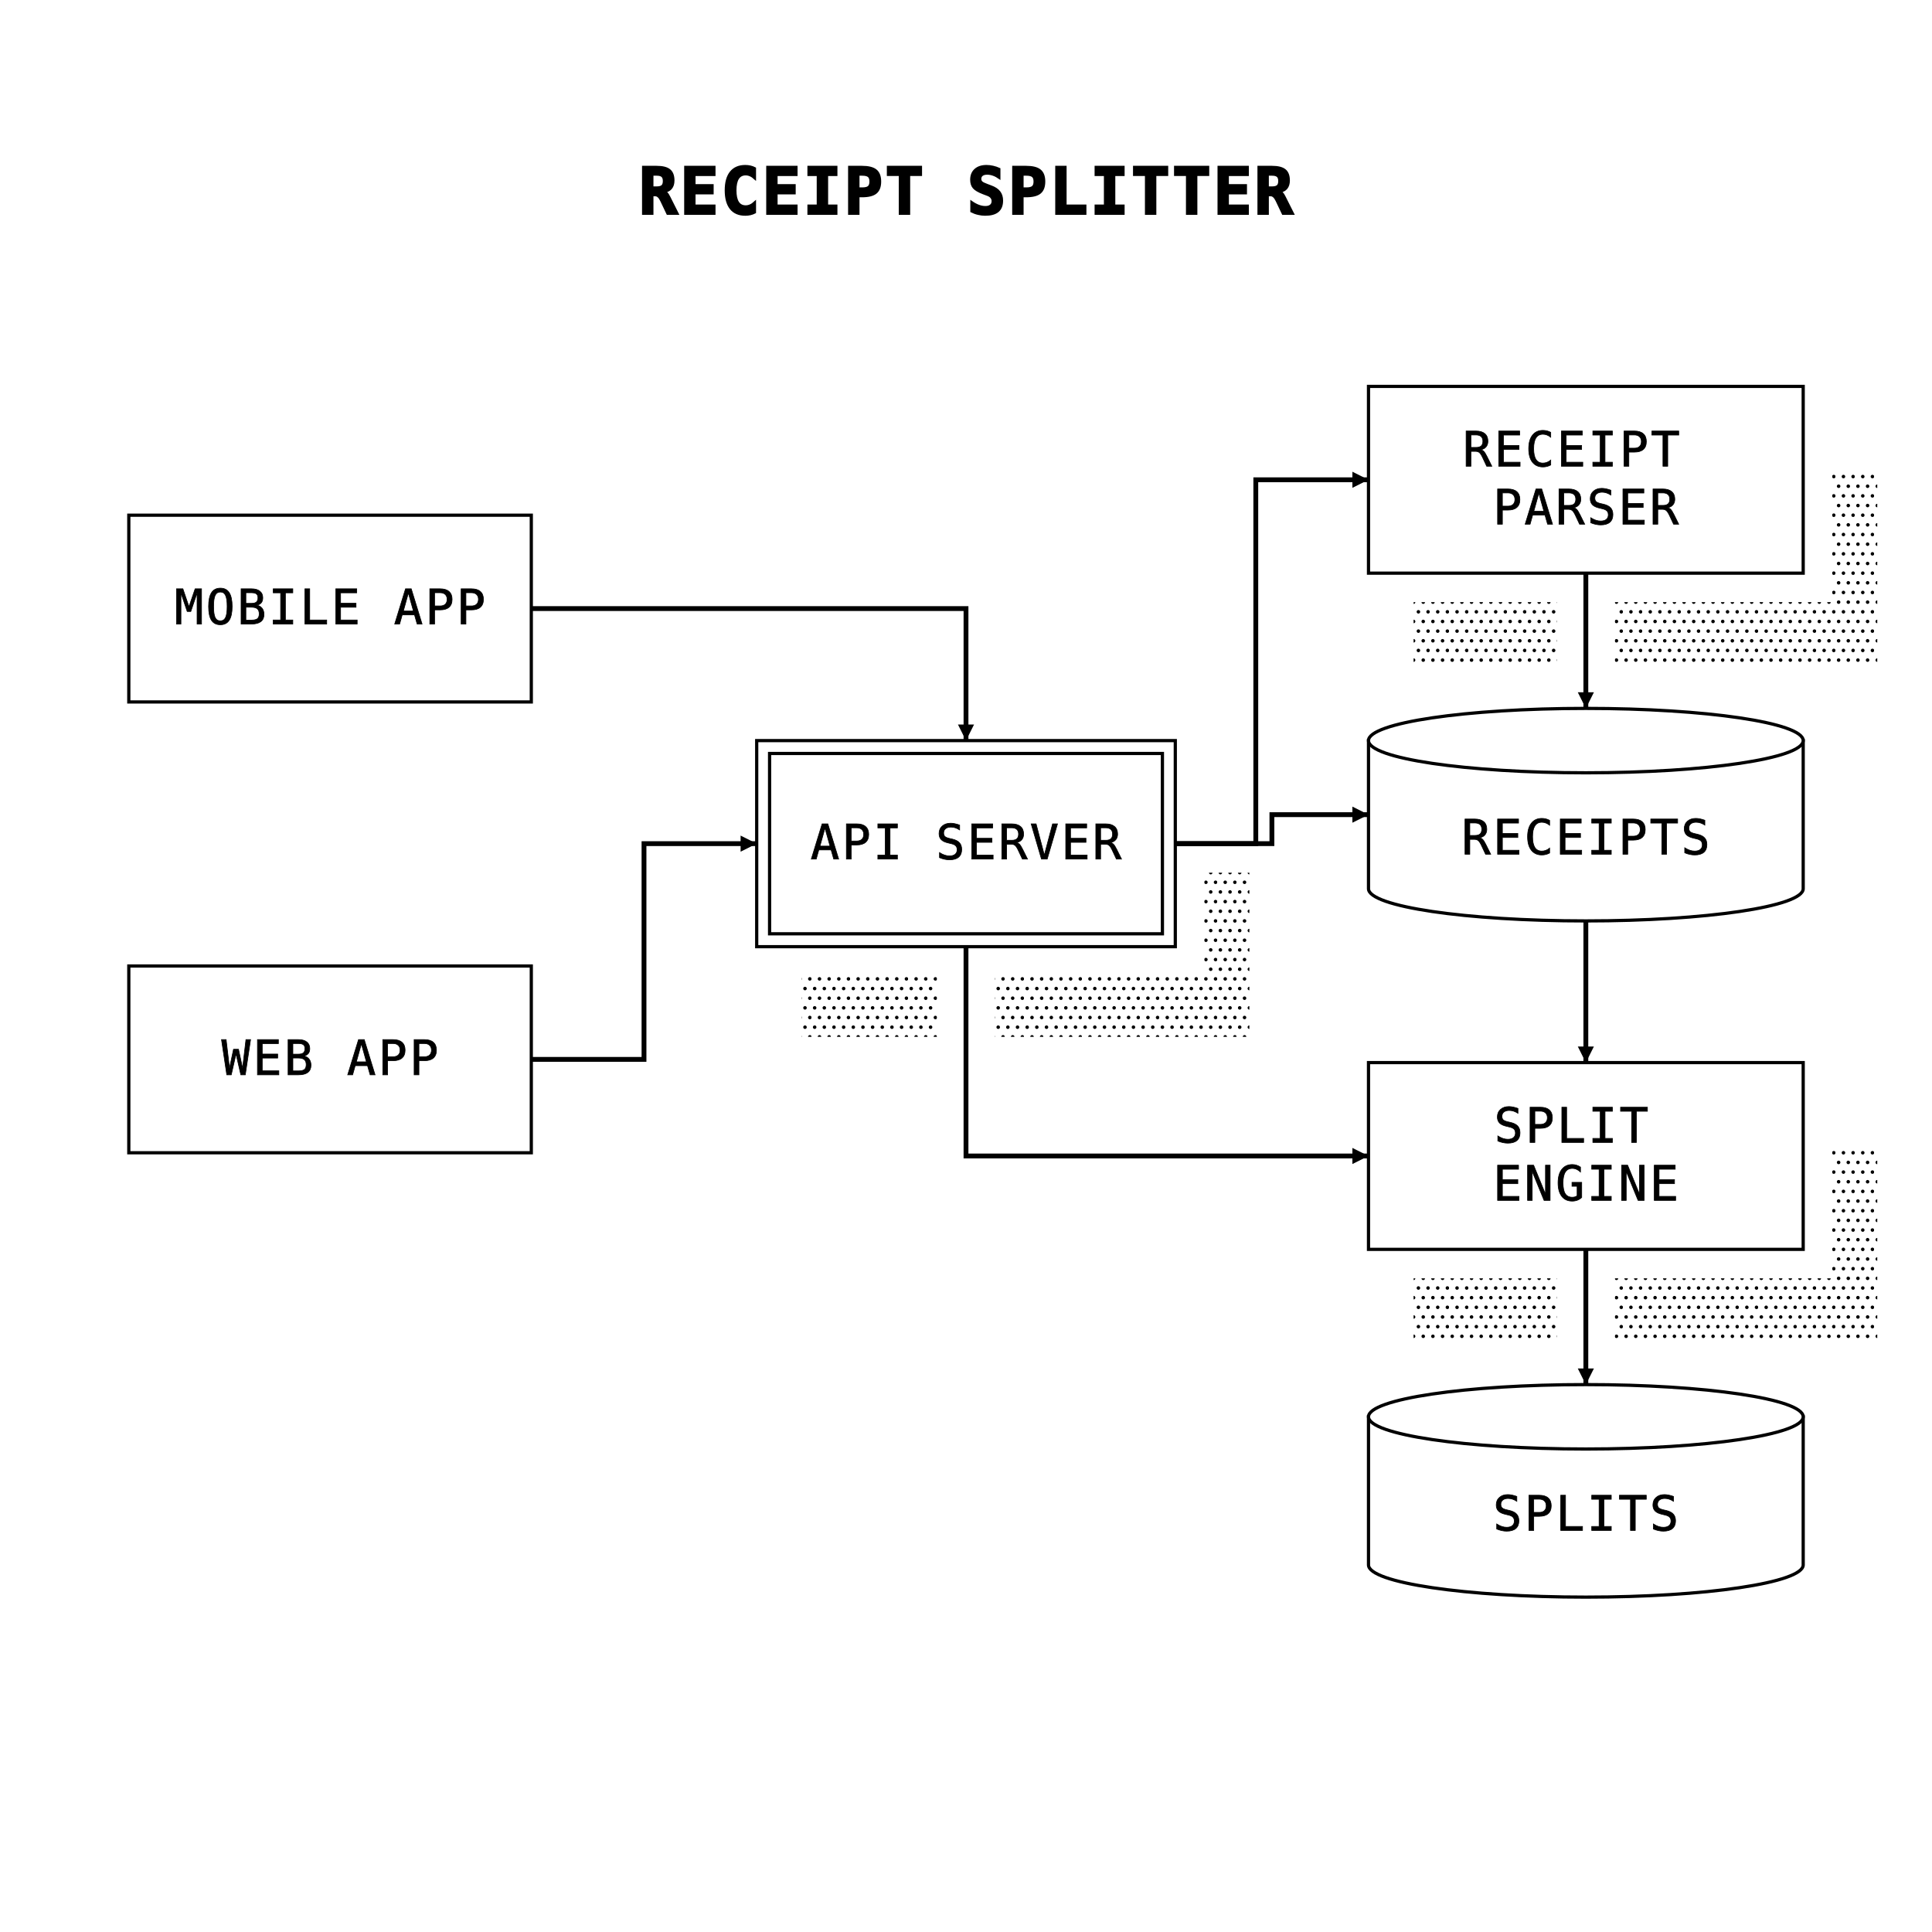
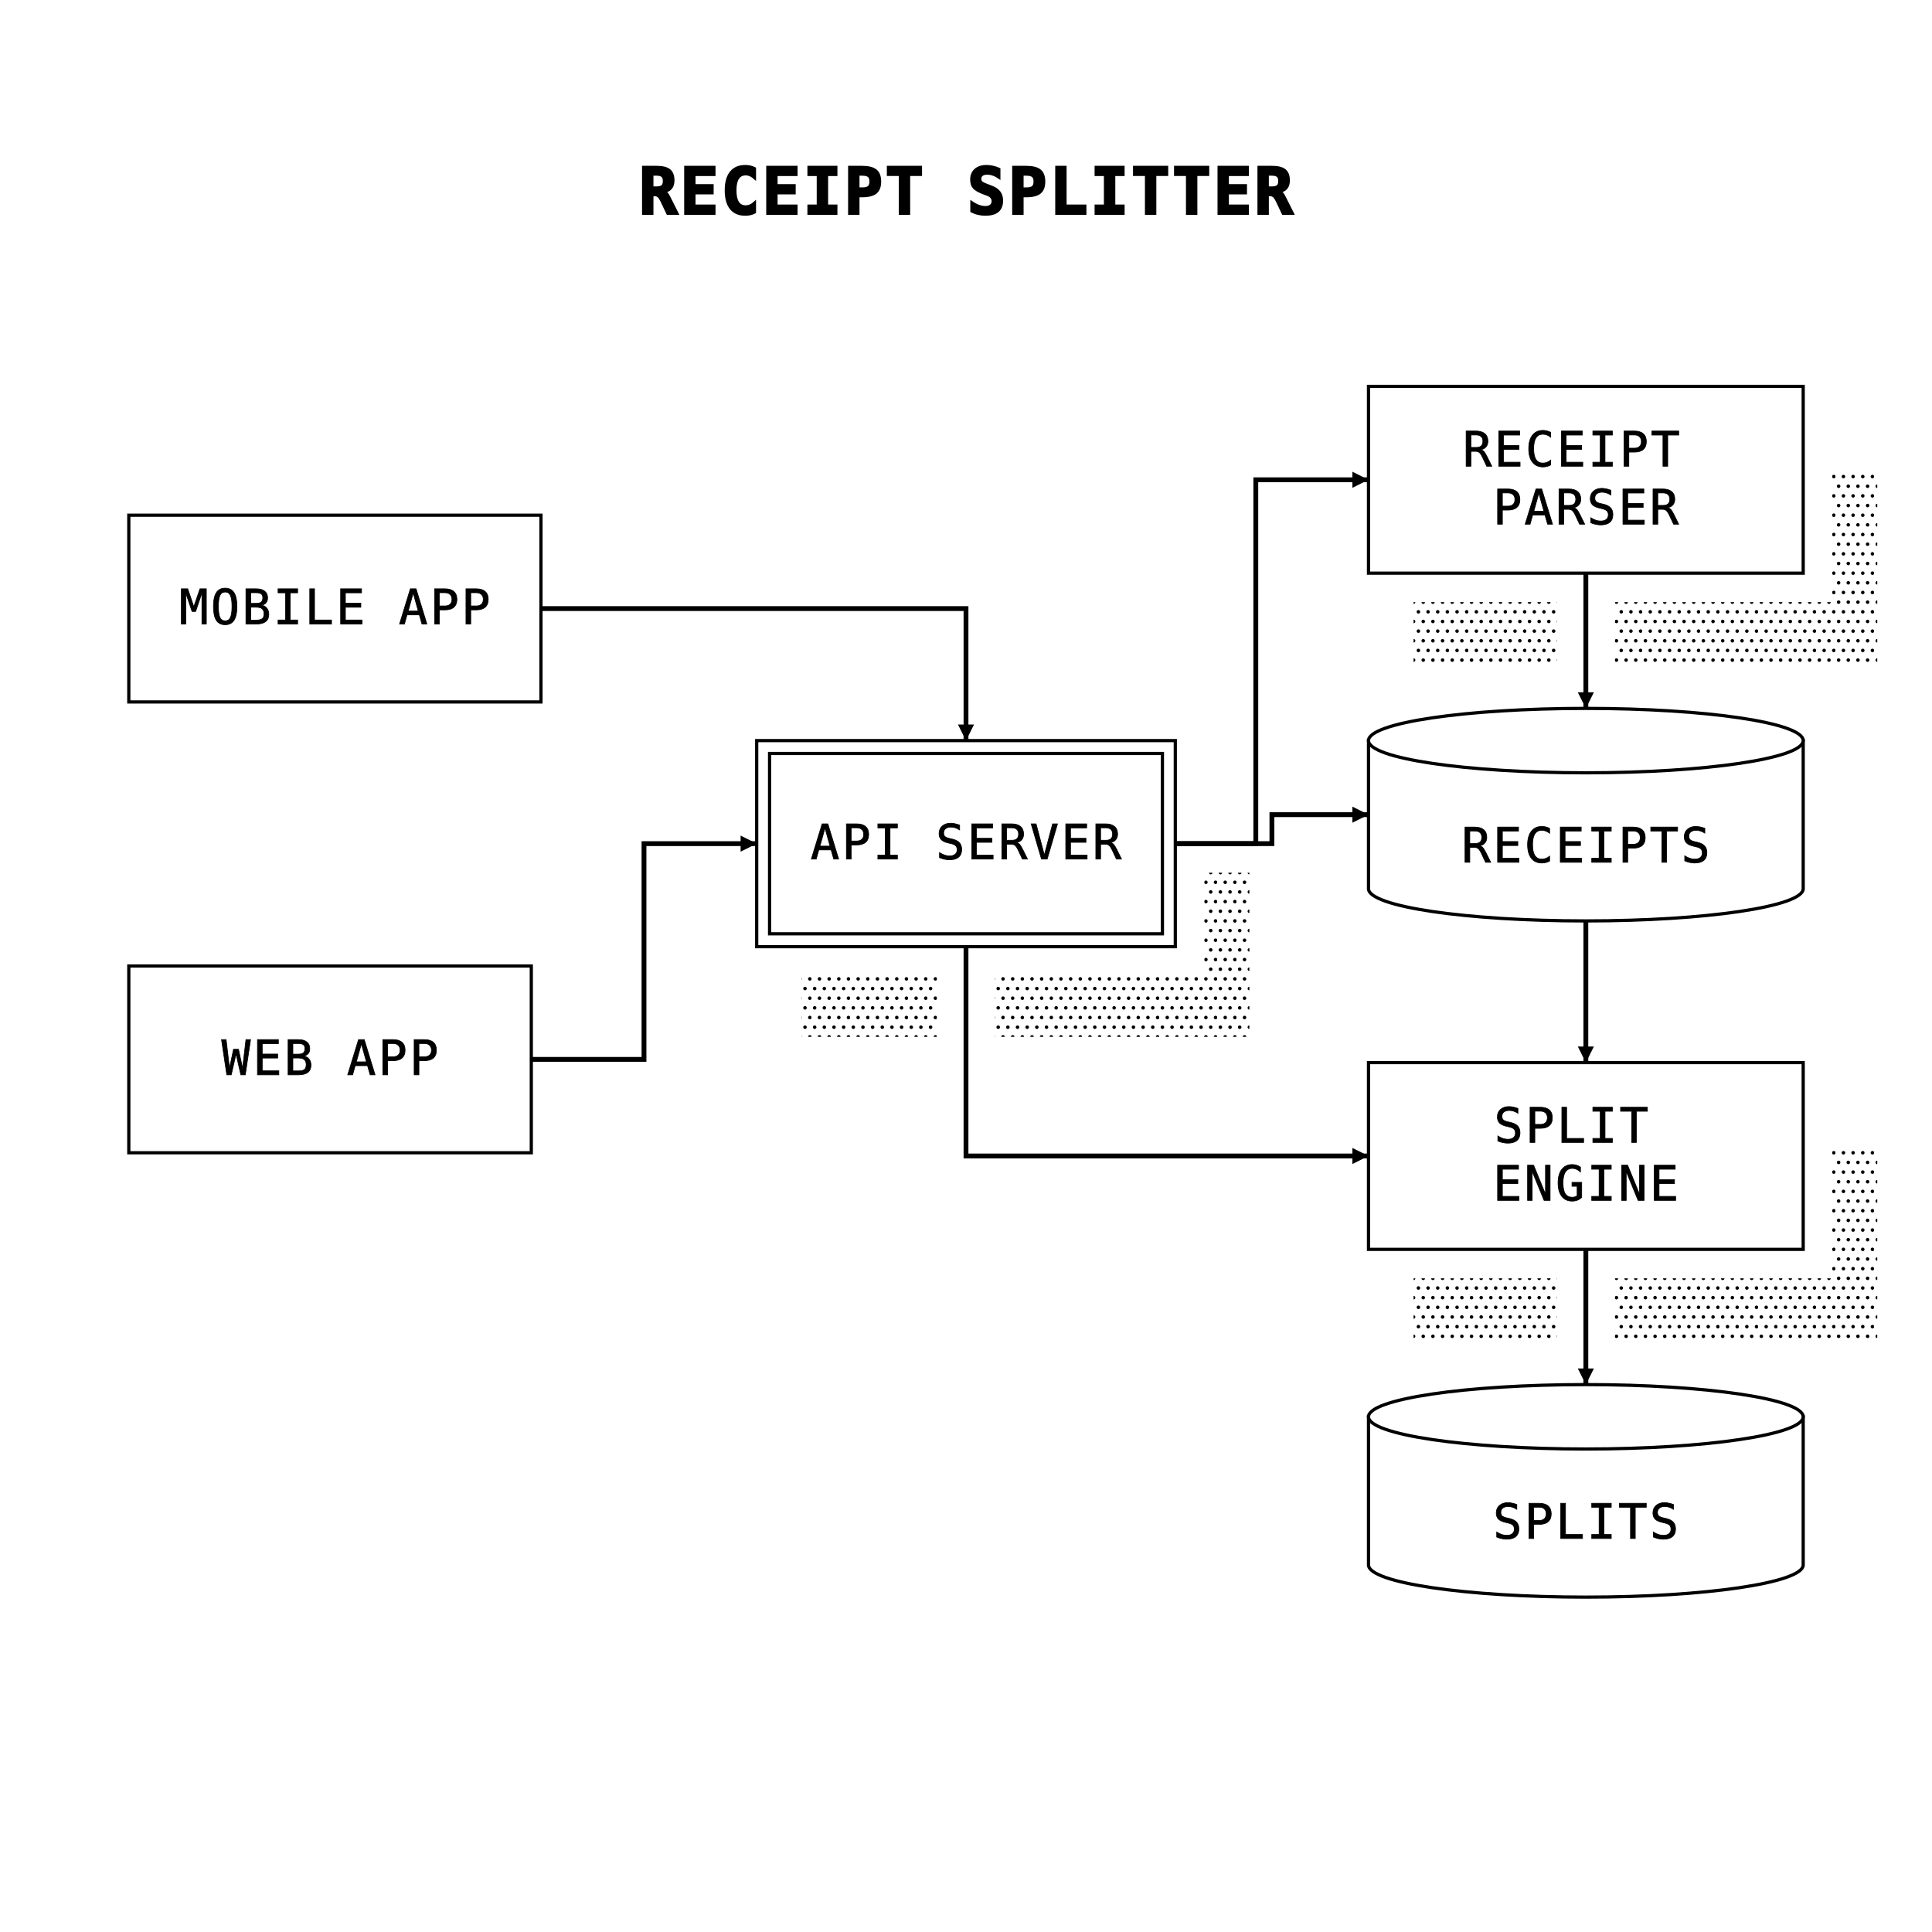
<svg xmlns="http://www.w3.org/2000/svg" role="img" aria-label="Editable system diagram" viewBox="0 0 600 600" preserveAspectRatio="xMidYMid meet" width="600" height="600">
  <defs>
    <marker id="arrowhead" markerWidth="7" markerHeight="7" refX="6" refY="3.5" orient="auto" markerUnits="userSpaceOnUse">
      <path d="M1 1 L6 3.5 L1 6 Z" fill="#000" />
    </marker>
    <marker id="open-arrowhead" markerWidth="8" markerHeight="8" refX="7" refY="4" orient="auto" markerUnits="userSpaceOnUse">
      <path d="M1 1 L7 4 L1 7" fill="none" stroke="#000" stroke-width="1" />
    </marker>
    <marker id="arrowhead-knockout" markerWidth="29" markerHeight="29" viewBox="-10 -10 29 29" refX="6" refY="3.5" orient="auto" markerUnits="userSpaceOnUse">
      <path d="M1 1 L6 3.5 L1 6 Z" fill="#fff" stroke="#fff" stroke-width="12" stroke-linejoin="round" />
    </marker>
    <marker id="open-arrowhead-knockout" markerWidth="30" markerHeight="30" viewBox="-10 -10 30 30" refX="7" refY="4" orient="auto" markerUnits="userSpaceOnUse">
      <path d="M1 1 L7 4 L1 7" fill="none" stroke="#fff" stroke-width="15" stroke-linejoin="round" stroke-linecap="round" />
    </marker>
    <pattern id="halftone" patternUnits="userSpaceOnUse" width="6" height="6">
      <circle cx="1" cy="1" r="0.55" fill="#000" />
      <circle cx="4" cy="1" r="0.55" fill="#000" />
      <circle cx="2.5" cy="4" r="0.55" fill="#000" />
      <circle cx="5.5" cy="4" r="0.55" fill="#000" />
    </pattern>
  </defs>
  <defs id="shape-masks">
    <mask id="backing-mask-5" maskUnits="userSpaceOnUse" maskContentUnits="userSpaceOnUse" x="416" y="211" width="153" height="84">
      <path d="M 425 230 A 67.5 10 0 0 1 560 230 L 560 276 A 67.5 10 0 0 1 425 276 Z" fill="#fff" stroke="#fff" stroke-width="18" stroke-linejoin="round" />
    </mask>
    <mask id="backing-mask-6" maskUnits="userSpaceOnUse" maskContentUnits="userSpaceOnUse" x="416" y="421" width="153" height="84">
      <path d="M 425 440 A 67.5 10 0 0 1 560 440 L 560 486 A 67.5 10 0 0 1 425 486 Z" fill="#fff" stroke="#fff" stroke-width="18" stroke-linejoin="round" />
    </mask>
  </defs>
  <rect x="0" y="0" width="600" height="600" fill="#fff" />
  <g id="shadows-layer">
    <rect class="node-shadow" x="249" y="257" width="139" height="65" fill="url(#halftone)" />
    <rect class="node-shadow" x="439" y="147" width="144" height="59" fill="url(#halftone)" />
    <rect class="node-shadow" x="439" y="357" width="144" height="59" fill="url(#halftone)" />
  </g>
  <g id="backings-layer">
-     <rect class="node-backing" x="31" y="151" width="143" height="76" fill="#fff" />
+     <rect class="node-backing" x="31" y="151" width="146" height="76" fill="#fff" />
    <rect class="node-backing" x="31" y="291" width="143" height="76" fill="#fff" />
    <rect class="node-backing" x="226" y="221" width="148" height="82" fill="#fff" />
    <rect class="node-backing" x="416" y="111" width="153" height="76" fill="#fff" />
    <rect class="node-backing" x="416" y="321" width="153" height="76" fill="#fff" />
    <rect class="node-backing" x="416" y="211" width="153" height="84" fill="#fff" mask="url(#backing-mask-5)" />
    <rect class="node-backing" x="416" y="421" width="153" height="84" fill="#fff" mask="url(#backing-mask-6)" />
    <rect class="node-backing" x="121" y="31" width="358" height="58" fill="#fff" />
  </g>
  <g id="edge-knockouts-layer">
-     <path class="edge-knockout" d="M 165 189 L 300 189 L 300 230" stroke="#fff" stroke-width="18" fill="none" marker-end="url(#arrowhead-knockout)" />
+     <path class="edge-knockout" d="M 168 189 L 300 189 L 300 230" stroke="#fff" stroke-width="18" fill="none" marker-end="url(#arrowhead-knockout)" />
    <path class="edge-knockout" d="M 165 329 L 200 329 L 200 262 L 235 262" stroke="#fff" stroke-width="18" fill="none" marker-end="url(#arrowhead-knockout)" />
    <path class="edge-knockout" d="M 365 262 L 390 262 L 390 149 L 425 149" stroke="#fff" stroke-width="18" fill="none" marker-end="url(#arrowhead-knockout)" />
    <path class="edge-knockout" d="M 492.5 178 L 492.5 220" stroke="#fff" stroke-width="18" fill="none" marker-end="url(#arrowhead-knockout)" />
    <path class="edge-knockout" d="M 365 262 L 395 262 L 395 253 L 425 253" stroke="#fff" stroke-width="18" fill="none" marker-end="url(#arrowhead-knockout)" />
    <path class="edge-knockout" d="M 300 294 L 300 359 L 425 359" stroke="#fff" stroke-width="18" fill="none" marker-end="url(#arrowhead-knockout)" />
    <path class="edge-knockout" d="M 492.5 286 L 492.5 330" stroke="#fff" stroke-width="18" fill="none" marker-end="url(#arrowhead-knockout)" />
    <path class="edge-knockout" d="M 492.5 388 L 492.5 430" stroke="#fff" stroke-width="18" fill="none" marker-end="url(#arrowhead-knockout)" />
  </g>
  <g id="edges-layer">
    <g class="edge">
-       <path class="edge-line" d="M 165 189 L 300 189 L 300 230" stroke="#000" stroke-width="1.5" fill="none" marker-end="url(#arrowhead)" />
+       <path class="edge-line" d="M 168 189 L 300 189 L 300 230" stroke="#000" stroke-width="1.5" fill="none" marker-end="url(#arrowhead)" />
    </g>
    <g class="edge">
      <path class="edge-line" d="M 165 329 L 200 329 L 200 262 L 235 262" stroke="#000" stroke-width="1.5" fill="none" marker-end="url(#arrowhead)" />
    </g>
    <g class="edge">
      <path class="edge-line" d="M 365 262 L 390 262 L 390 149 L 425 149" stroke="#000" stroke-width="1.5" fill="none" marker-end="url(#arrowhead)" />
    </g>
    <g class="edge">
      <path class="edge-line" d="M 492.5 178 L 492.5 220" stroke="#000" stroke-width="1.5" fill="none" marker-end="url(#arrowhead)" />
    </g>
    <g class="edge">
      <path class="edge-line" d="M 365 262 L 395 262 L 395 253 L 425 253" stroke="#000" stroke-width="1.5" fill="none" marker-end="url(#arrowhead)" />
    </g>
    <g class="edge">
      <path class="edge-line" d="M 300 294 L 300 359 L 425 359" stroke="#000" stroke-width="1.5" fill="none" marker-end="url(#arrowhead)" />
    </g>
    <g class="edge">
      <path class="edge-line" d="M 492.5 286 L 492.5 330" stroke="#000" stroke-width="1.5" fill="none" marker-end="url(#arrowhead)" />
    </g>
    <g class="edge">
      <path class="edge-line" d="M 492.5 388 L 492.5 430" stroke="#000" stroke-width="1.5" fill="none" marker-end="url(#arrowhead)" />
    </g>
  </g>
  <g id="nodes-layer">
    <g class="node shape-box">
-       <rect class="node-shape" x="40" y="160" width="125" height="58" fill="#fff" stroke="#000" stroke-width="1" />
-       <rect class="node-inner-border" x="44" y="164" width="117" height="50" fill="none" stroke="#fff" stroke-width="1" />
-       <text class="node-label" x="102.5" y="193.8" text-anchor="middle" font-size="15" fill="#000" stroke="#000" stroke-width="0.2" paint-order="stroke fill" font-family="Berkeley Mono, Menlo, monospace" font-weight="500" letter-spacing="0.7">
-         <tspan x="102.5" dy="0">MOBILE APP</tspan>
+       <rect class="node-shape" x="40" y="160" width="128" height="58" fill="#fff" stroke="#000" stroke-width="1" />
+       <rect class="node-inner-border" x="44" y="164" width="120" height="50" fill="none" stroke="#fff" stroke-width="1" />
+       <text class="node-label" x="104" y="193.8" text-anchor="middle" font-size="15" fill="#000" stroke="#000" stroke-width="0.2" paint-order="stroke fill" font-family="Berkeley Mono, Menlo, monospace" font-weight="500" letter-spacing="0.7">
+         <tspan x="104" dy="0">MOBILE APP</tspan>
      </text>
    </g>
    <g class="node shape-box">
      <rect class="node-shape" x="40" y="300" width="125" height="58" fill="#fff" stroke="#000" stroke-width="1" />
      <rect class="node-inner-border" x="44" y="304" width="117" height="50" fill="none" stroke="#fff" stroke-width="1" />
      <text class="node-label" x="102.5" y="333.8" text-anchor="middle" font-size="15" fill="#000" stroke="#000" stroke-width="0.2" paint-order="stroke fill" font-family="Berkeley Mono, Menlo, monospace" font-weight="500" letter-spacing="0.7">
        <tspan x="102.5" dy="0">WEB APP</tspan>
      </text>
    </g>
    <g class="node shape-double">
      <rect class="node-shape" x="235" y="230" width="130" height="64" fill="#fff" stroke="#000" stroke-width="1" />
      <rect class="node-inner-border" x="239" y="234" width="122" height="56" fill="none" stroke="#000" stroke-width="1" />
      <text class="node-label" x="300" y="266.8" text-anchor="middle" font-size="15" fill="#000" stroke="#000" stroke-width="0.2" paint-order="stroke fill" font-family="Berkeley Mono, Menlo, monospace" font-weight="500" letter-spacing="0.7">
        <tspan x="300" dy="0">API SERVER</tspan>
      </text>
    </g>
    <g class="node shape-box">
      <rect class="node-shape" x="425" y="120" width="135" height="58" fill="#fff" stroke="#000" stroke-width="1" />
      <rect class="node-inner-border" x="429" y="124" width="127" height="50" fill="none" stroke="#fff" stroke-width="1" />
      <text class="node-label" x="492.5" y="144.8" text-anchor="middle" font-size="15" fill="#000" stroke="#000" stroke-width="0.2" paint-order="stroke fill" font-family="Berkeley Mono, Menlo, monospace" font-weight="500" letter-spacing="0.7">
        <tspan x="492.5" dy="0">RECEIPT</tspan>
        <tspan x="492.5" dy="18">PARSER</tspan>
      </text>
    </g>
    <g class="node shape-box">
      <rect class="node-shape" x="425" y="330" width="135" height="58" fill="#fff" stroke="#000" stroke-width="1" />
      <rect class="node-inner-border" x="429" y="334" width="127" height="50" fill="none" stroke="#fff" stroke-width="1" />
      <text class="node-label" x="492.5" y="354.8" text-anchor="middle" font-size="15" fill="#000" stroke="#000" stroke-width="0.2" paint-order="stroke fill" font-family="Berkeley Mono, Menlo, monospace" font-weight="500" letter-spacing="0.7">
        <tspan x="492.5" dy="0">SPLIT</tspan>
        <tspan x="492.5" dy="18">ENGINE</tspan>
      </text>
    </g>
    <g class="node shape-database">
      <path class="node-shape" d="M 425 230 L 425 276 A 67.5 10 0 0 0 560 276 L 560 230 Z" fill="#fff" stroke="#000" stroke-width="1" />
      <ellipse class="node-database-top" cx="492.5" cy="230" rx="67.5" ry="10" fill="#fff" stroke="#000" stroke-width="1" />
-       <text class="node-label" x="492.5" y="265.3" text-anchor="middle" font-size="15" fill="#000" stroke="#000" stroke-width="0.2" paint-order="stroke fill" font-family="Berkeley Mono, Menlo, monospace" font-weight="500" letter-spacing="0.7">
+       <text class="node-label" x="492.5" y="267.8" text-anchor="middle" font-size="15" fill="#000" stroke="#000" stroke-width="0.2" paint-order="stroke fill" font-family="Berkeley Mono, Menlo, monospace" font-weight="500" letter-spacing="0.7">
        <tspan x="492.5" dy="0">RECEIPTS</tspan>
      </text>
    </g>
    <g class="node shape-database">
      <path class="node-shape" d="M 425 440 L 425 486 A 67.5 10 0 0 0 560 486 L 560 440 Z" fill="#fff" stroke="#000" stroke-width="1" />
      <ellipse class="node-database-top" cx="492.5" cy="440" rx="67.5" ry="10" fill="#fff" stroke="#000" stroke-width="1" />
-       <text class="node-label" x="492.5" y="475.3" text-anchor="middle" font-size="15" fill="#000" stroke="#000" stroke-width="0.2" paint-order="stroke fill" font-family="Berkeley Mono, Menlo, monospace" font-weight="500" letter-spacing="0.7">
+       <text class="node-label" x="492.5" y="477.8" text-anchor="middle" font-size="15" fill="#000" stroke="#000" stroke-width="0.2" paint-order="stroke fill" font-family="Berkeley Mono, Menlo, monospace" font-weight="500" letter-spacing="0.7">
        <tspan x="492.5" dy="0">SPLITS</tspan>
      </text>
    </g>
    <g class="node shape-text">
      <rect class="node-shape" x="130" y="40" width="340" height="40" fill="transparent" stroke="none" stroke-width="1" />
      <text class="node-label" x="300" y="66.4" text-anchor="middle" font-size="20" fill="#000" stroke="#000" stroke-width="0.65" paint-order="stroke fill" font-family="Berkeley Mono, Menlo, monospace" font-weight="700" letter-spacing="0.7">
        <tspan x="300" dy="0">RECEIPT SPLITTER</tspan>
      </text>
    </g>
  </g>
</svg>
